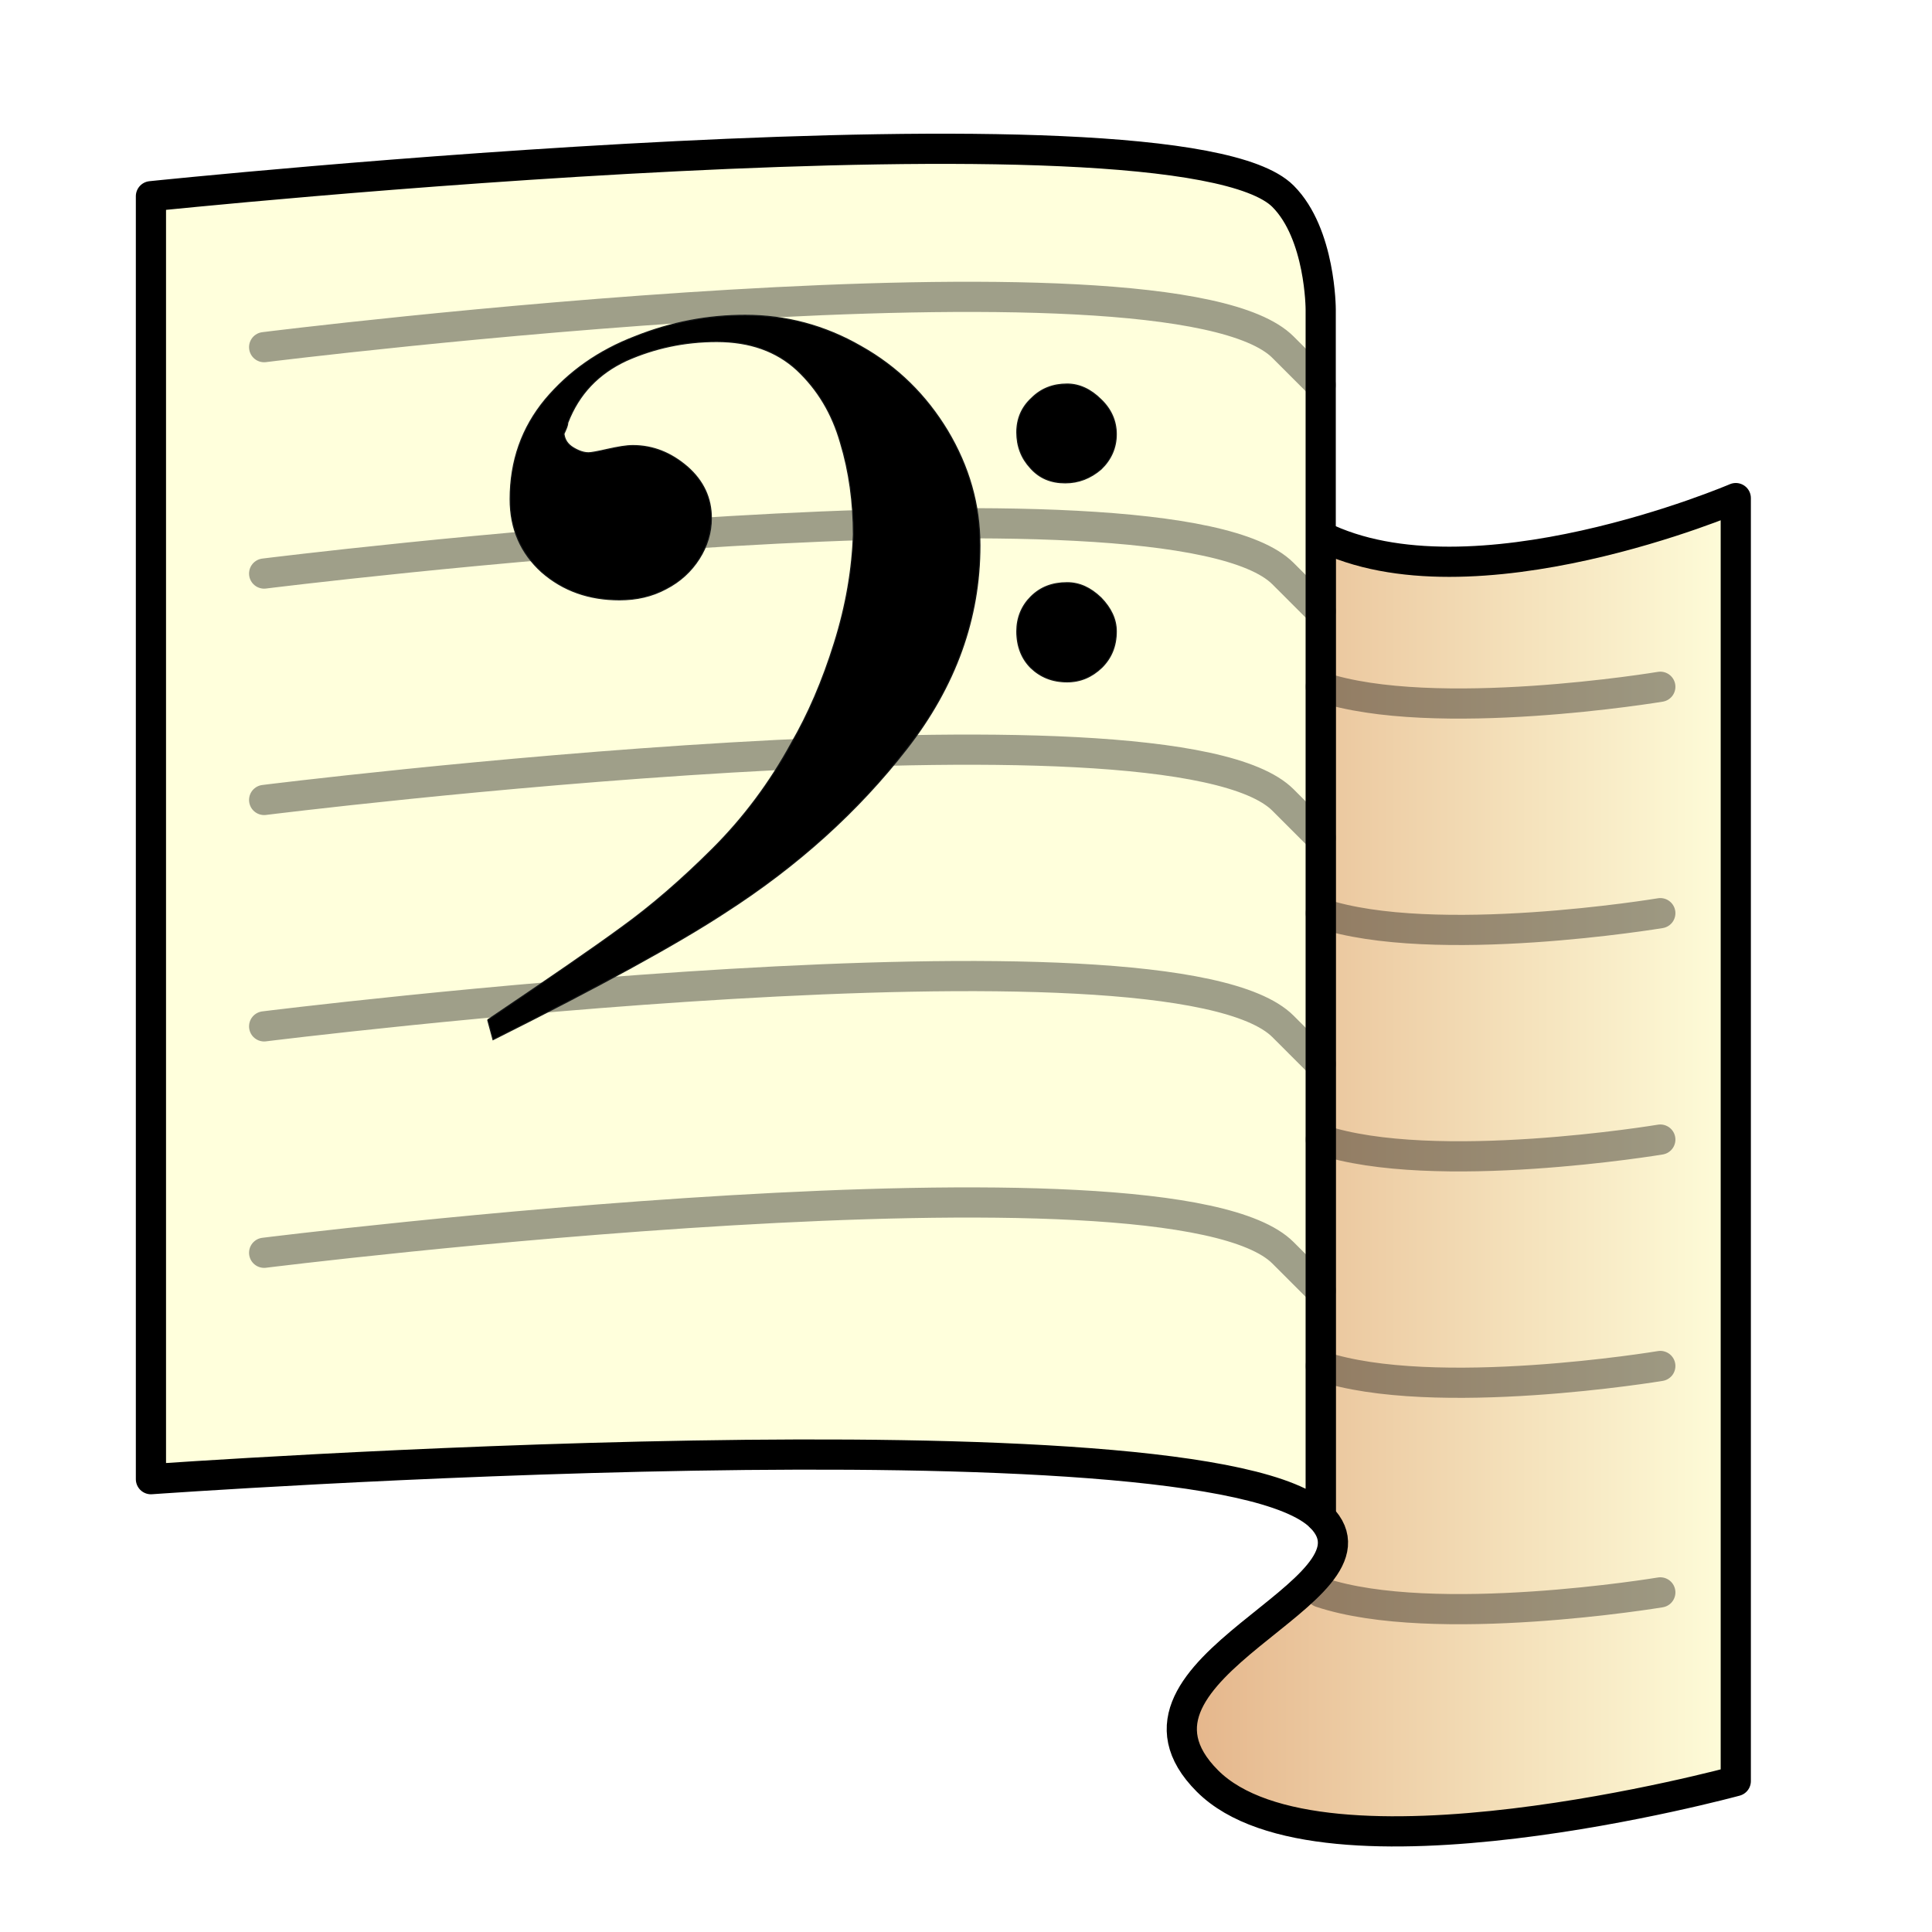
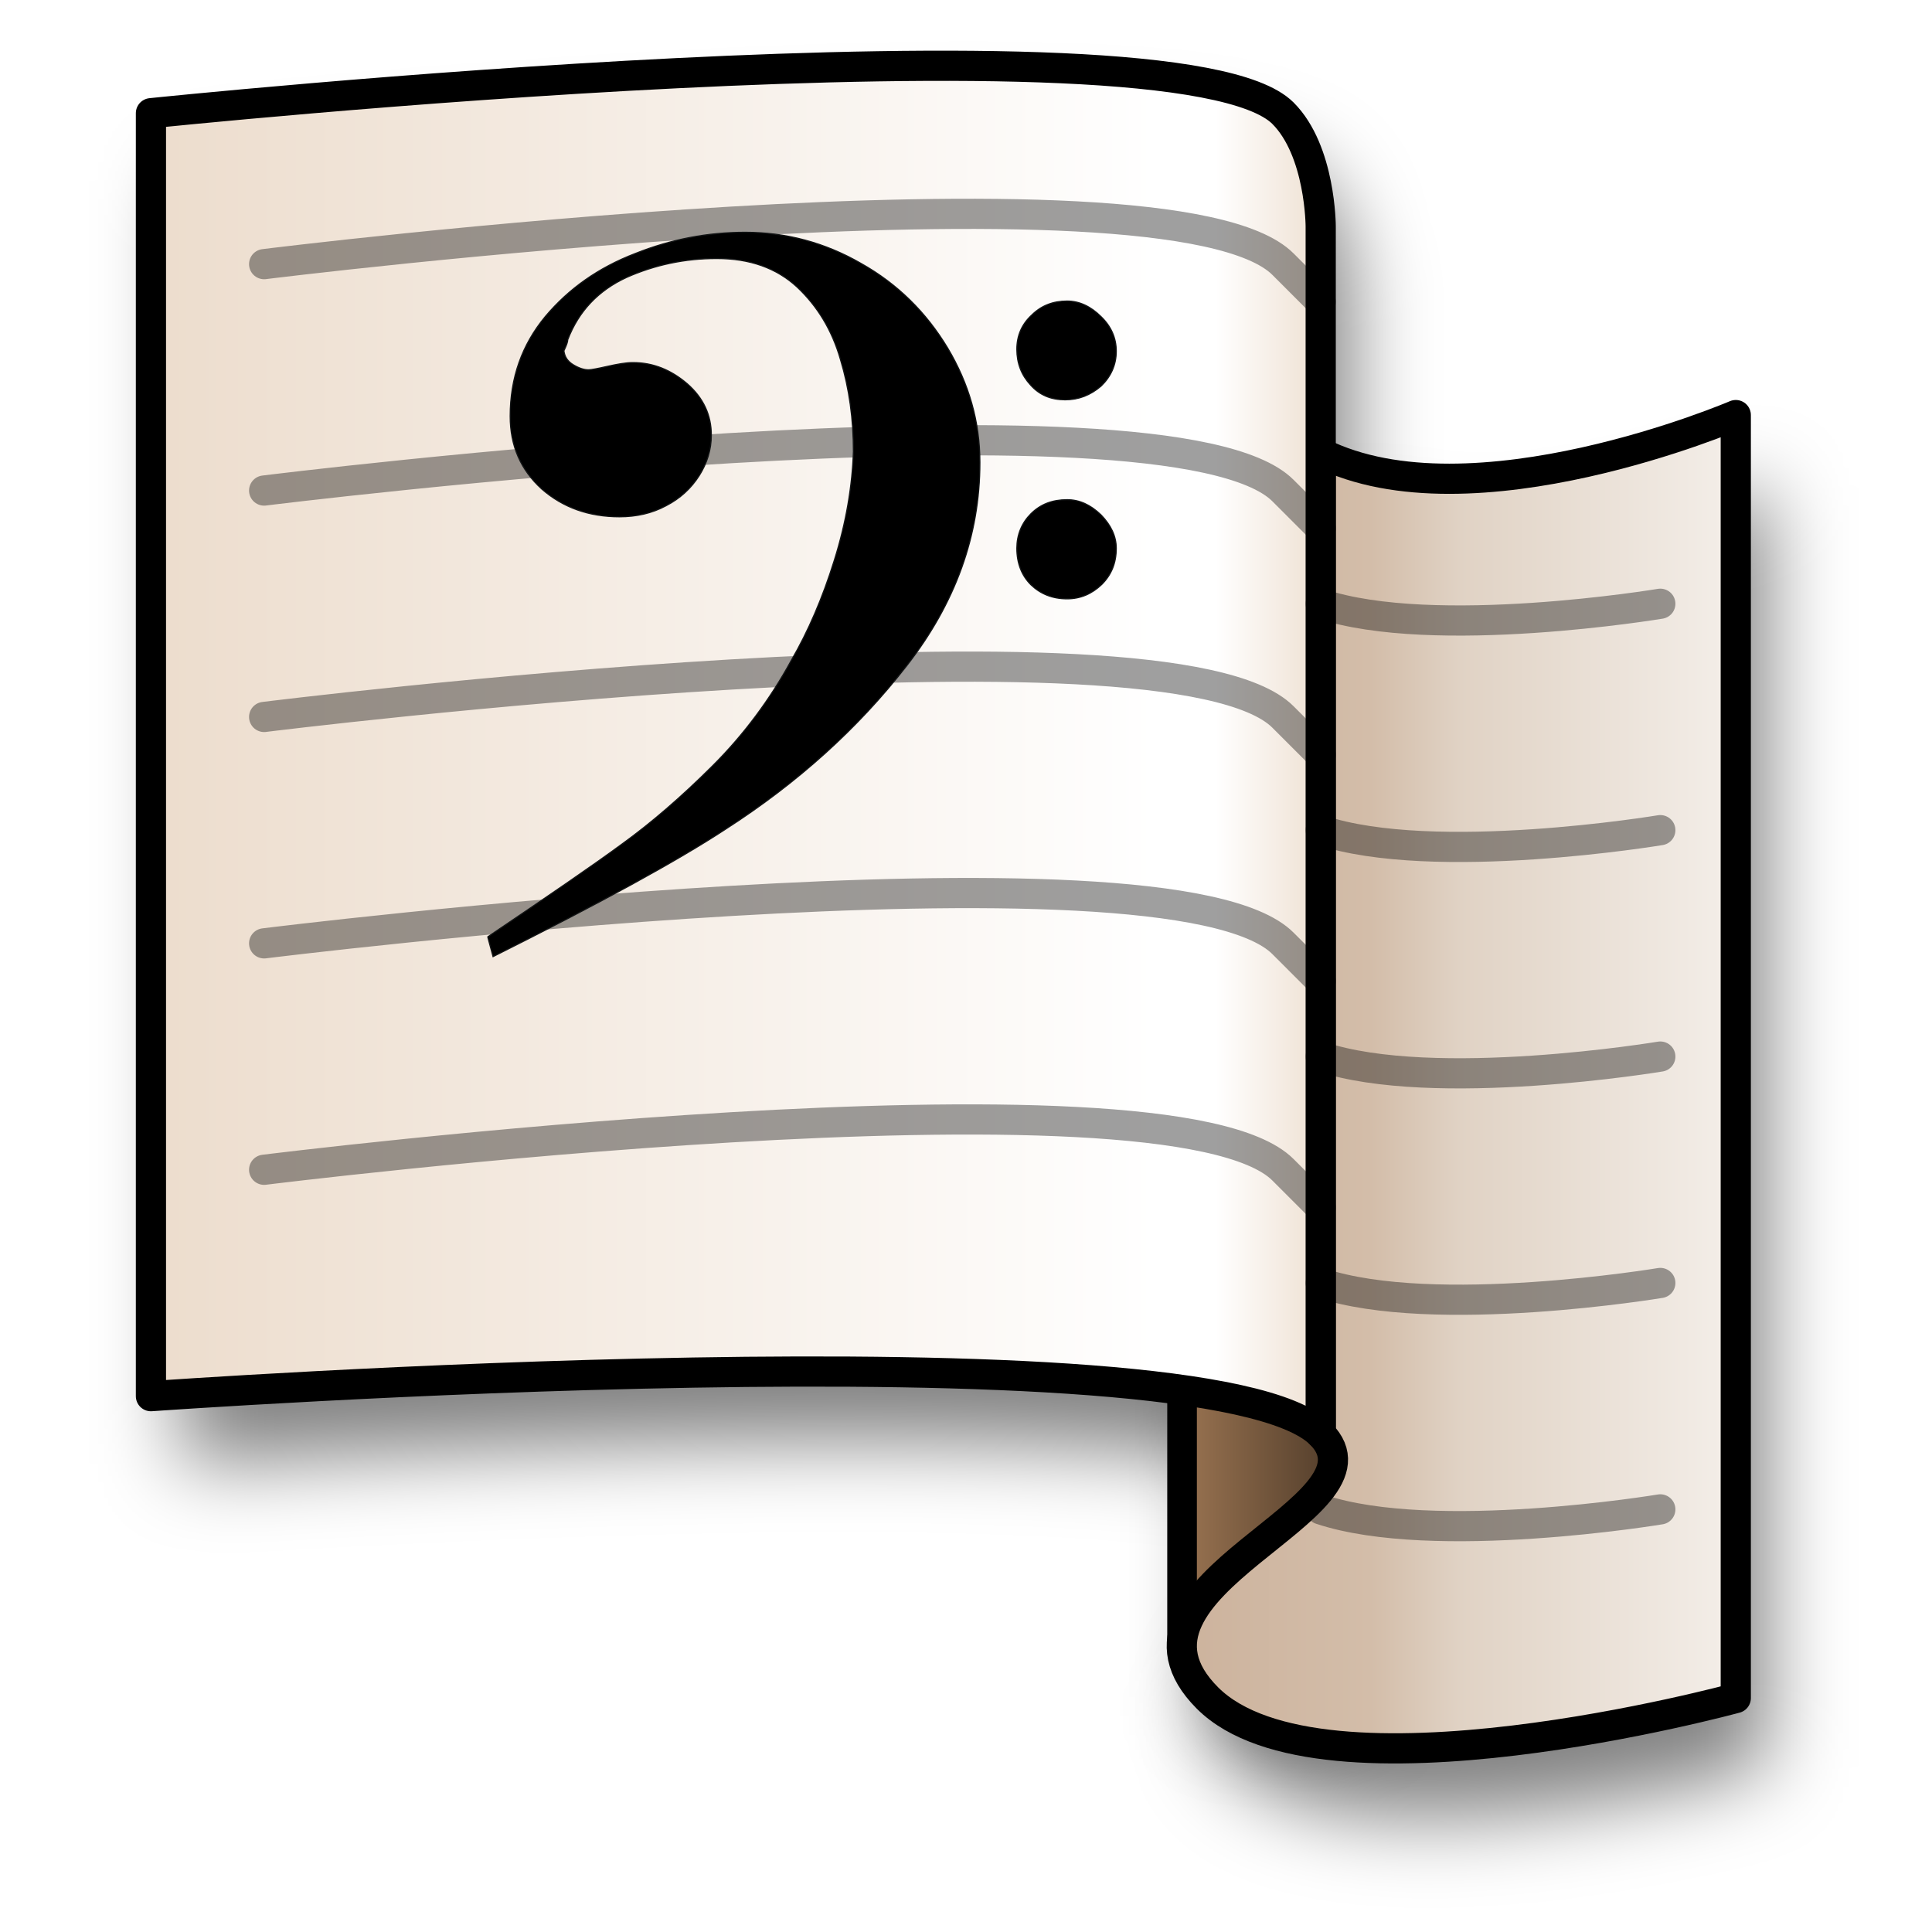
<svg xmlns="http://www.w3.org/2000/svg" xmlns:xlink="http://www.w3.org/1999/xlink" width="512" height="512" id="svg2" version="1.1">
  <defs id="defs4">
+     <linearGradient id="linearGradient3843">
+       <stop id="stop3944" offset="0" style="stop-color:#ecdccc;stop-opacity:1;" />
+       <stop style="stop-color:#ffffff;stop-opacity:1;" offset="0.85" id="stop3948" />
+       <stop id="stop3950" offset="0.9" style="stop-color:#ffffff;stop-opacity:1;" />
+       <stop style="stop-color:#ecdccc;stop-opacity:1;" offset="1" id="stop3847" />
+     </linearGradient>
+     <linearGradient id="linearGradient3797">
+       <stop id="stop3799" offset="0" style="stop-color:#9d7653;stop-opacity:1;" />
+       <stop style="stop-color:#4f3b29;stop-opacity:1;" offset="1" id="stop3807" />
+     </linearGradient>
+     <linearGradient id="linearGradient3789">
+       <stop style="stop-color:#000000;stop-opacity:1;" offset="0" id="stop3791" />
+       <stop style="stop-color:#000000;stop-opacity:0;" offset="1" id="stop3793" />
+     </linearGradient>
    <linearGradient id="linearGradient3812">
-       <stop style="stop-color:#e4b388;stop-opacity:1;" offset="0" id="stop3814" />
-       <stop style="stop-color:#ffffdc;stop-opacity:1;" offset="1" id="stop3816" />
+       <stop style="stop-color:#ccb29c;stop-opacity:1;" offset="0" id="stop3814" />
+       <stop id="stop3942" offset="0.35" style="stop-color:#d3bda9;stop-opacity:1;" />
+       <stop id="stop3940" offset="0.5" style="stop-color:#e0d2c4;stop-opacity:1;" />
+       <stop style="stop-color:#f5f0eb;stop-opacity:1;" offset="1" id="stop3816" />
    </linearGradient>
-     <linearGradient xlink:href="#linearGradient3812" id="linearGradient3818" x1="309.188" y1="328.667" x2="464" y2="328.667" gradientUnits="userSpaceOnUse" gradientTransform="translate(0,-40)" />
+     <linearGradient xlink:href="#linearGradient3812" id="linearGradient3818" x1="309.188" y1="328.667" x2="464" y2="328.667" gradientUnits="userSpaceOnUse" gradientTransform="translate(0,-62)" />
+     <linearGradient xlink:href="#linearGradient3797" id="linearGradient3795" x1="317" y1="407" x2="393" y2="407" gradientUnits="userSpaceOnUse" />
+     <linearGradient xlink:href="#linearGradient3797-7" id="linearGradient3795-1" x1="317" y1="407" x2="393" y2="407" gradientUnits="userSpaceOnUse" />
+     <linearGradient id="linearGradient3797-7">
+       <stop id="stop3799-4" offset="0" style="stop-color:#9d7653;stop-opacity:1;" />
+       <stop style="stop-color:#4f3b29;stop-opacity:1;" offset="1" id="stop3807-0" />
+     </linearGradient>
+     <linearGradient y2="407" x2="393" y1="407" x1="317" gradientUnits="userSpaceOnUse" id="linearGradient3824" xlink:href="#linearGradient3797-7" gradientTransform="matrix(0.5747183,0,0,1.013472,129.3492,-31.48324)" />
+     <linearGradient xlink:href="#linearGradient3843" id="linearGradient3849" x1="36" y1="220.715" x2="354" y2="220.715" gradientUnits="userSpaceOnUse" gradientTransform="translate(0,-22)" />
+     <linearGradient id="linearGradient3843-4">
+       <stop style="stop-color:#f7f0e9;stop-opacity:1;" offset="0" id="stop3845-8" />
+       <stop style="stop-color:#fcfaf8;stop-opacity:1;" offset="1" id="stop3847-8" />
+     </linearGradient>
+     <linearGradient id="linearGradient3812-4">
+       <stop style="stop-color:#ccb29c;stop-opacity:1;" offset="0" id="stop3814-5" />
+       <stop style="stop-color:#f5f0eb;stop-opacity:1;" offset="1" id="stop3816-5" />
+     </linearGradient>
+     <linearGradient y2="407" x2="393" y1="407" x1="317" gradientUnits="userSpaceOnUse" id="linearGradient3824-1" xlink:href="#linearGradient3797-7-7" gradientTransform="matrix(0.5747183,0,0,1.013472,129.3492,-9.483244)" />
+     <linearGradient id="linearGradient3797-7-7">
+       <stop id="stop3799-4-1" offset="0" style="stop-color:#9d7653;stop-opacity:1;" />
+       <stop style="stop-color:#4f3b29;stop-opacity:1;" offset="1" id="stop3807-0-1" />
+     </linearGradient>
+     <filter id="filter3928">
+       <feGaussianBlur stdDeviation="10.824" id="feGaussianBlur3930" />
+     </filter>
+     <filter id="filter3932" x="-0.177" width="1.354" y="-0.074" height="1.147">
+       <feGaussianBlur stdDeviation="10.824" id="feGaussianBlur3934" />
+     </filter>
+     <filter id="filter3936" x="-0.646" width="2.291" y="-0.233" height="1.466">
+       <feGaussianBlur stdDeviation="10.824" id="feGaussianBlur3938" />
+     </filter>
  </defs>
+   <g id="layer4">
+     <rect style="fill:#000000;fill-opacity:0.502;stroke:none;display:inline;filter:url(#filter3936)" id="rect3019-5" width="40.23" height="111.482" x="321.259" y="343.259" ry="0" />
+     <path style="fill:#000000;fill-opacity:0.502;stroke:none;display:inline;filter:url(#filter3932)" d="m 358,398 c 20,20 -60,40 -30,70 30,30 140,0 140,0 l 0,-340 c 0,0 -70,30 -110,10 0,50 0,260 0,260 z" id="path3810-2" />
+     <path style="fill:#000000;fill-opacity:0.502;stroke:none;display:inline;filter:url(#filter3928)" d="M 48,48 48,388 c 0,0 280,-20 310,10 0,-40 0,-270 0,-320 0,0 0,-20 -10,-30 -28.284,-28.284 -300,0 -300,0" id="path3790-4-7" />
+   </g>
  <g id="layer2" style="display:inline">
-     <path style="fill:url(#linearGradient3818);fill-opacity:1;stroke:#000000;stroke-width:8;stroke-linecap:round;stroke-linejoin:round;stroke-miterlimit:4;stroke-opacity:1;stroke-dasharray:none" d="m 350,402 c 20,20 -60,40 -30,70 30,30 140,0 140,0 l 0,-340 c 0,0 -70,30 -110,10 0,50 0,260 0,260 z" id="path3810" />
-     <path style="fill:#ffffdc;fill-opacity:1;stroke:#000000;stroke-width:8;stroke-linecap:round;stroke-linejoin:round;stroke-miterlimit:4;stroke-opacity:1;stroke-dasharray:none" d="M 40,52 40,392 c 0,0 280,-20 310,10 0,-40 0,-270 0,-320 0,0 0,-20 -10,-30 -28.284,-28.284 -300,0 -300,0" id="path3790-4" />
+     <rect style="fill:url(#linearGradient3824);fill-opacity:1;stroke:#000000;stroke-width:7.853;stroke-linecap:round;stroke-linejoin:round;stroke-miterlimit:4;stroke-opacity:1;stroke-dasharray:none;stroke-dashoffset:9.6" id="rect3019" width="40.23" height="111.482" x="313.259" y="325.259" ry="0" />
+     <path style="fill:url(#linearGradient3818);fill-opacity:1;stroke:#000000;stroke-width:8;stroke-linecap:round;stroke-linejoin:round;stroke-miterlimit:4;stroke-opacity:1;stroke-dasharray:none" d="m 350,380 c 20,20 -60,40 -30,70 30,30 140,0 140,0 l 0,-340 c 0,0 -70,30 -110,10 0,50 0,260 0,260 z" id="path3810" />
+     <path style="fill:url(#linearGradient3849);fill-opacity:1;stroke:#000000;stroke-width:8;stroke-linecap:round;stroke-linejoin:round;stroke-miterlimit:4;stroke-opacity:1;stroke-dasharray:none" d="M 40,30 40,370 c 0,0 280,-20 310,10 0,-40 0,-270 0,-320 0,0 0,-20 -10,-30 -28.284,-28.284 -300,0 -300,0" id="path3790-4" />
  </g>
-   <g id="layer1" transform="translate(0,-540.3622)">
-     <path style="fill:none;stroke:#000000;stroke-width:8;stroke-linecap:round;stroke-linejoin:round;stroke-miterlimit:4;stroke-opacity:0.376;stroke-dasharray:none" d="m 70,92 c 0,0 240,-30 270,0 10,10 10,10 10,10" id="path3820" transform="translate(0,540.3622)" />
-     <path style="fill:none;stroke:#000000;stroke-width:8;stroke-linecap:round;stroke-linejoin:round;stroke-miterlimit:4;stroke-opacity:0.376;stroke-dasharray:none" d="m 70,692.362 c 0,0 240,-30 270,0 10,10 10,10 10,10" id="path3820-0" />
-     <path style="fill:none;stroke:#000000;stroke-width:8;stroke-linecap:round;stroke-linejoin:round;stroke-miterlimit:4;stroke-opacity:0.376;stroke-dasharray:none" d="m 70,752.362 c 0,0 240,-30 270,0 10,10 10,10 10,10" id="path3820-9" />
-     <path style="fill:none;stroke:#000000;stroke-width:8;stroke-linecap:round;stroke-linejoin:round;stroke-miterlimit:4;stroke-opacity:0.376;stroke-dasharray:none" d="m 70,812.362 c 0,0 240,-30 270,0 10,10 10,10 10,10" id="path3820-4" />
-     <path style="fill:none;stroke:#000000;stroke-width:8;stroke-linecap:round;stroke-linejoin:round;stroke-miterlimit:4;stroke-opacity:0.376;stroke-dasharray:none" d="m 70,872.362 c 0,0 240,-30 270,0 10,10 10,10 10,10" id="path3820-8" />
-     <path style="fill:#000000;fill-opacity:1;fill-rule:evenodd;stroke:#131516;stroke-width:0.302" id="path2414-8" d="m 129.247,810.645 c 15.951,-10.77 27.863,-18.924 35.536,-24.561 7.673,-5.536 15.749,-12.482 24.027,-20.736 8.278,-8.254 15.244,-17.615 20.898,-27.983 4.442,-7.65 8.278,-16.508 11.408,-26.574 3.13,-9.965 4.745,-19.628 5.048,-28.788 0,-8.556 -1.11,-16.709 -3.432,-24.359 -2.221,-7.751 -6.057,-14.092 -11.509,-19.226 -5.452,-5.033 -12.518,-7.549 -21.301,-7.549 -8.48,0 -16.456,1.711 -23.926,5.033 -7.37,3.422 -12.619,8.858 -15.547,16.508 0,0.705 -0.404,1.611 -1.01,2.919 0.202,1.611 1.01,2.818 2.524,3.724 1.514,0.906 2.827,1.309 4.038,1.309 0.606,0 2.322,-0.302 4.947,-0.906 2.726,-0.604 4.947,-1.007 6.764,-1.007 5.351,0 10.095,1.913 14.436,5.637 4.24,3.724 6.36,8.254 6.36,13.589 0,3.825 -1.111,7.449 -3.231,10.77 -2.12,3.322 -5.048,6.04 -8.783,7.952 -3.735,2.013 -7.874,2.919 -12.316,2.919 -8.076,0 -14.941,-2.416 -20.595,-7.348 -5.552,-5.033 -8.379,-11.374 -8.379,-19.326 0,-10.167 3.13,-18.924 9.288,-26.373 6.259,-7.449 14.134,-12.985 23.825,-16.709 9.591,-3.825 19.282,-5.637 29.176,-5.637 10.802,0 21.099,2.718 30.69,8.254 9.692,5.436 17.263,12.985 22.917,22.346 5.653,9.462 8.581,19.528 8.581,30.399 0,19.326 -6.461,37.244 -19.383,53.852 -12.922,16.609 -28.873,31.003 -47.953,43.283 -12.72,8.355 -33.315,19.628 -61.683,33.821 l -1.413,-5.234 z M 269.473,654.927 c 0,-3.624 1.312,-6.643 3.937,-9.059 2.524,-2.516 5.653,-3.724 9.389,-3.724 3.231,0 6.259,1.409 8.985,4.127 2.726,2.617 4.038,5.738 4.038,9.16 0,3.624 -1.413,6.744 -4.038,9.261 -2.827,2.416 -5.956,3.624 -9.49,3.624 -3.735,0 -6.764,-1.208 -9.187,-3.926 -2.423,-2.617 -3.634,-5.738 -3.634,-9.462 z m 0,52.745 c 0,-3.624 1.312,-6.744 3.735,-9.16 2.524,-2.516 5.653,-3.724 9.591,-3.724 3.231,0 6.158,1.309 8.985,4.026 2.625,2.718 4.038,5.637 4.038,8.858 0,3.926 -1.312,7.046 -3.836,9.563 -2.625,2.516 -5.653,3.825 -9.187,3.825 -3.937,0 -7.067,-1.309 -9.591,-3.724 -2.423,-2.416 -3.735,-5.637 -3.735,-9.663 z" class="fil1 str1" />
-     <path style="fill:none;stroke:#000000;stroke-width:8;stroke-linecap:round;stroke-linejoin:miter;stroke-opacity:0.376;stroke-miterlimit:4;stroke-dasharray:none" d="m 440,182 c 0,0 -60,10 -90,0" id="path3922" transform="translate(0,540.3622)" />
-     <path style="fill:none;stroke:#000000;stroke-width:8;stroke-linecap:round;stroke-linejoin:miter;stroke-miterlimit:4;stroke-opacity:0.376;stroke-dasharray:none" d="m 440,782.362 c 0,0 -60,10 -90,0" id="path3922-2" />
-     <path style="fill:none;stroke:#000000;stroke-width:8;stroke-linecap:round;stroke-linejoin:miter;stroke-miterlimit:4;stroke-opacity:0.376;stroke-dasharray:none" d="m 440,842.362 c 0,0 -60,10 -90,0" id="path3922-4" />
-     <path style="fill:none;stroke:#000000;stroke-width:8;stroke-linecap:round;stroke-linejoin:miter;stroke-miterlimit:4;stroke-opacity:0.376;stroke-dasharray:none" d="m 440,902.362 c 0,0 -60,10 -90,0" id="path3922-5" />
-     <path style="fill:none;stroke:#000000;stroke-width:8;stroke-linecap:round;stroke-linejoin:miter;stroke-miterlimit:4;stroke-opacity:0.376;stroke-dasharray:none" d="m 440,962.362 c 0,0 -60,10 -90,0" id="path3922-51" />
+   <g id="layer1" transform="translate(0,-540.3622)" style="display:inline">
+     <path style="fill:none;stroke:#000000;stroke-width:8;stroke-linecap:round;stroke-linejoin:round;stroke-miterlimit:4;stroke-opacity:0.376;stroke-dasharray:none" d="m 70,610.362 c 0,0 240,-30 270,0 10,10 10,10 10,10" id="path3820" />
+     <path style="fill:none;stroke:#000000;stroke-width:8;stroke-linecap:round;stroke-linejoin:round;stroke-miterlimit:4;stroke-opacity:0.376;stroke-dasharray:none" d="m 70,670.362 c 0,0 240,-30 270,0 10,10 10,10 10,10" id="path3820-0" />
+     <path style="fill:none;stroke:#000000;stroke-width:8;stroke-linecap:round;stroke-linejoin:round;stroke-miterlimit:4;stroke-opacity:0.376;stroke-dasharray:none" d="m 70,730.362 c 0,0 240,-30 270,0 10,10 10,10 10,10" id="path3820-9" />
+     <path style="fill:none;stroke:#000000;stroke-width:8;stroke-linecap:round;stroke-linejoin:round;stroke-miterlimit:4;stroke-opacity:0.376;stroke-dasharray:none" d="m 70,790.362 c 0,0 240,-30 270,0 10,10 10,10 10,10" id="path3820-4" />
+     <path style="fill:none;stroke:#000000;stroke-width:8;stroke-linecap:round;stroke-linejoin:round;stroke-miterlimit:4;stroke-opacity:0.376;stroke-dasharray:none" d="m 70,850.362 c 0,0 240,-30 270,0 10,10 10,10 10,10" id="path3820-8" />
+     <path style="fill:#000000;fill-opacity:1;fill-rule:evenodd;stroke:#131516;stroke-width:0.302" id="path2414-8" d="m 129.247,788.645 c 15.951,-10.77 27.863,-18.924 35.536,-24.561 7.673,-5.536 15.749,-12.482 24.027,-20.736 8.278,-8.254 15.244,-17.615 20.898,-27.983 4.442,-7.65 8.278,-16.508 11.408,-26.574 3.13,-9.965 4.745,-19.628 5.048,-28.788 0,-8.556 -1.11,-16.709 -3.432,-24.359 -2.221,-7.751 -6.057,-14.092 -11.509,-19.226 -5.452,-5.033 -12.518,-7.549 -21.301,-7.549 -8.48,0 -16.456,1.711 -23.926,5.033 -7.37,3.422 -12.619,8.858 -15.547,16.508 0,0.705 -0.404,1.611 -1.01,2.919 0.202,1.611 1.01,2.818 2.524,3.724 1.514,0.906 2.827,1.309 4.038,1.309 0.606,0 2.322,-0.302 4.947,-0.906 2.726,-0.604 4.947,-1.007 6.764,-1.007 5.351,0 10.095,1.913 14.436,5.637 4.24,3.724 6.36,8.254 6.36,13.589 0,3.825 -1.111,7.449 -3.231,10.77 -2.12,3.322 -5.048,6.04 -8.783,7.952 -3.735,2.013 -7.874,2.919 -12.316,2.919 -8.076,0 -14.941,-2.416 -20.595,-7.348 -5.552,-5.033 -8.379,-11.374 -8.379,-19.326 0,-10.167 3.13,-18.924 9.288,-26.373 6.259,-7.449 14.134,-12.985 23.825,-16.709 9.591,-3.825 19.282,-5.637 29.176,-5.637 10.802,0 21.099,2.718 30.69,8.254 9.692,5.436 17.263,12.985 22.917,22.346 5.653,9.462 8.581,19.528 8.581,30.399 0,19.326 -6.461,37.244 -19.383,53.852 -12.922,16.609 -28.873,31.003 -47.953,43.283 -12.72,8.355 -33.315,19.628 -61.683,33.821 l -1.413,-5.234 z M 269.473,632.927 c 0,-3.624 1.312,-6.643 3.937,-9.059 2.524,-2.516 5.653,-3.724 9.389,-3.724 3.231,0 6.259,1.409 8.985,4.127 2.726,2.617 4.038,5.738 4.038,9.16 0,3.624 -1.413,6.744 -4.038,9.261 -2.827,2.416 -5.956,3.624 -9.49,3.624 -3.735,0 -6.764,-1.208 -9.187,-3.926 -2.423,-2.617 -3.634,-5.738 -3.634,-9.462 z m 0,52.745 c 0,-3.624 1.312,-6.744 3.735,-9.16 2.524,-2.516 5.653,-3.724 9.591,-3.724 3.231,0 6.158,1.309 8.985,4.026 2.625,2.718 4.038,5.637 4.038,8.858 0,3.926 -1.312,7.046 -3.836,9.563 -2.625,2.516 -5.653,3.825 -9.187,3.825 -3.937,0 -7.067,-1.309 -9.591,-3.724 -2.423,-2.416 -3.735,-5.637 -3.735,-9.663 z" class="fil1 str1" />
+     <path style="fill:none;stroke:#000000;stroke-width:8;stroke-linecap:round;stroke-linejoin:miter;stroke-miterlimit:4;stroke-opacity:0.376;stroke-dasharray:none" d="m 440,700.362 c 0,0 -60,10 -90,0" id="path3922" />
+     <path style="fill:none;stroke:#000000;stroke-width:8;stroke-linecap:round;stroke-linejoin:miter;stroke-miterlimit:4;stroke-opacity:0.376;stroke-dasharray:none" d="m 440,760.362 c 0,0 -60,10 -90,0" id="path3922-2" />
+     <path style="fill:none;stroke:#000000;stroke-width:8;stroke-linecap:round;stroke-linejoin:miter;stroke-miterlimit:4;stroke-opacity:0.376;stroke-dasharray:none" d="m 440,820.362 c 0,0 -60,10 -90,0" id="path3922-4" />
+     <path style="fill:none;stroke:#000000;stroke-width:8;stroke-linecap:round;stroke-linejoin:miter;stroke-miterlimit:4;stroke-opacity:0.376;stroke-dasharray:none" d="m 440,880.362 c 0,0 -60,10 -90,0" id="path3922-5" />
+     <path style="fill:none;stroke:#000000;stroke-width:8;stroke-linecap:round;stroke-linejoin:miter;stroke-miterlimit:4;stroke-opacity:0.376;stroke-dasharray:none" d="m 440,940.362 c 0,0 -60,10 -90,0" id="path3922-51" />
  </g>
  <g id="layer3" style="display:none">
    <g transform="matrix(0.5499986,0,0,0.5499986,221.0282,73.21513)" id="layer1-7" style="fill:#808080;fill-opacity:1">
      <rect y="33.973" x="-282.248" height="8.53" width="1078.758" id="rect2440" style="fill:#808080;fill-opacity:1;fill-rule:evenodd" />
      <rect y="141.663" x="-282.507" height="8.53" width="1079.291" id="rect3413" style="fill:#808080;fill-opacity:1;fill-rule:evenodd" />
      <rect y="250.697" x="-282.499" height="8.53" width="1079.292" id="rect3433" style="fill:#808080;fill-opacity:1;fill-rule:evenodd" />
      <rect y="358.51" x="-282.278" height="8.53" width="1078.758" id="rect3435" style="fill:#808080;fill-opacity:1;fill-rule:evenodd" />
      <rect y="465.569" x="-282.278" height="8.53" width="1078.758" id="rect3437" style="fill:#808080;fill-opacity:1;fill-rule:evenodd" />
      <g transform="matrix(0.1835537,0,0,0.1830159,-98.29797,-1128.841)" id="g2402" style="fill:#808080;fill-opacity:1;fill-rule:evenodd">
        <path style="fill:#000000;fill-opacity:1;stroke:#131516;stroke-width:3" id="path2414" d="M 62.233,8245 C 220.233,8138 338.233,8057 414.233,8001 c 76,-55 156,-124 238,-206 82,-82 151,-175 207,-278 44,-76 82,-164 113,-264 31,-99 47,-195 50,-286 0,-85 -11,-166 -34,-242 -22,-77 -60,-140 -114,-191 -54,-50 -124,-75 -211,-75 -84,0 -163,17 -237,50 -73,34 -125,88 -154,164 0,7 -4,16 -10,29 2,16 10,28 25,37 15,9 28,13 40,13 6,0 23,-3 49,-9 27,-6 49,-10 67,-10 53,0 100,19 143,56 42,37 63,82 63,135 0,38 -11,74 -32,107 -21,33 -50,60 -87,79 -37,20 -78,29 -122,29 -80,0 -148,-24 -204,-73 -55,-50 -83,-113 -83,-192 0,-101 31,-188 92,-262 62,-74 140,-129 236,-166 95,-38 191,-56 289,-56 107,0 209,27 304,82 96,54 171,129 227,222 56,94 85,194 85,302 0,192 -64,370 -192,535 -128,165 -286,308 -475,430 -126,83 -330,195 -611,336 l -14,-52 z M 1451.233,6698 c 0,-36 13,-66 39,-90 25,-25 56,-37 93,-37 32,0 62,14 89,41 27,26 40,57 40,91 0,36 -14,67 -40,92 -28,24 -59,36 -94,36 -37,0 -67,-12 -91,-39 -24,-26 -36,-57 -36,-94 z m 0,524 c 0,-36 13,-67 37,-91 25,-25 56,-37 95,-37 32,0 61,13 89,40 26,27 40,56 40,88 0,39 -13,70 -38,95 -26,25 -56,38 -91,38 -39,0 -70,-13 -95,-37 -24,-24 -37,-56 -37,-96 z" class="fil1 str1" />
      </g>
      <g transform="matrix(0.1795798,0,0,0.1829724,266.2196,-1128.587)" id="g2416" style="fill:#808080;fill-opacity:1;fill-rule:evenodd" />
    </g>
  </g>
</svg>
